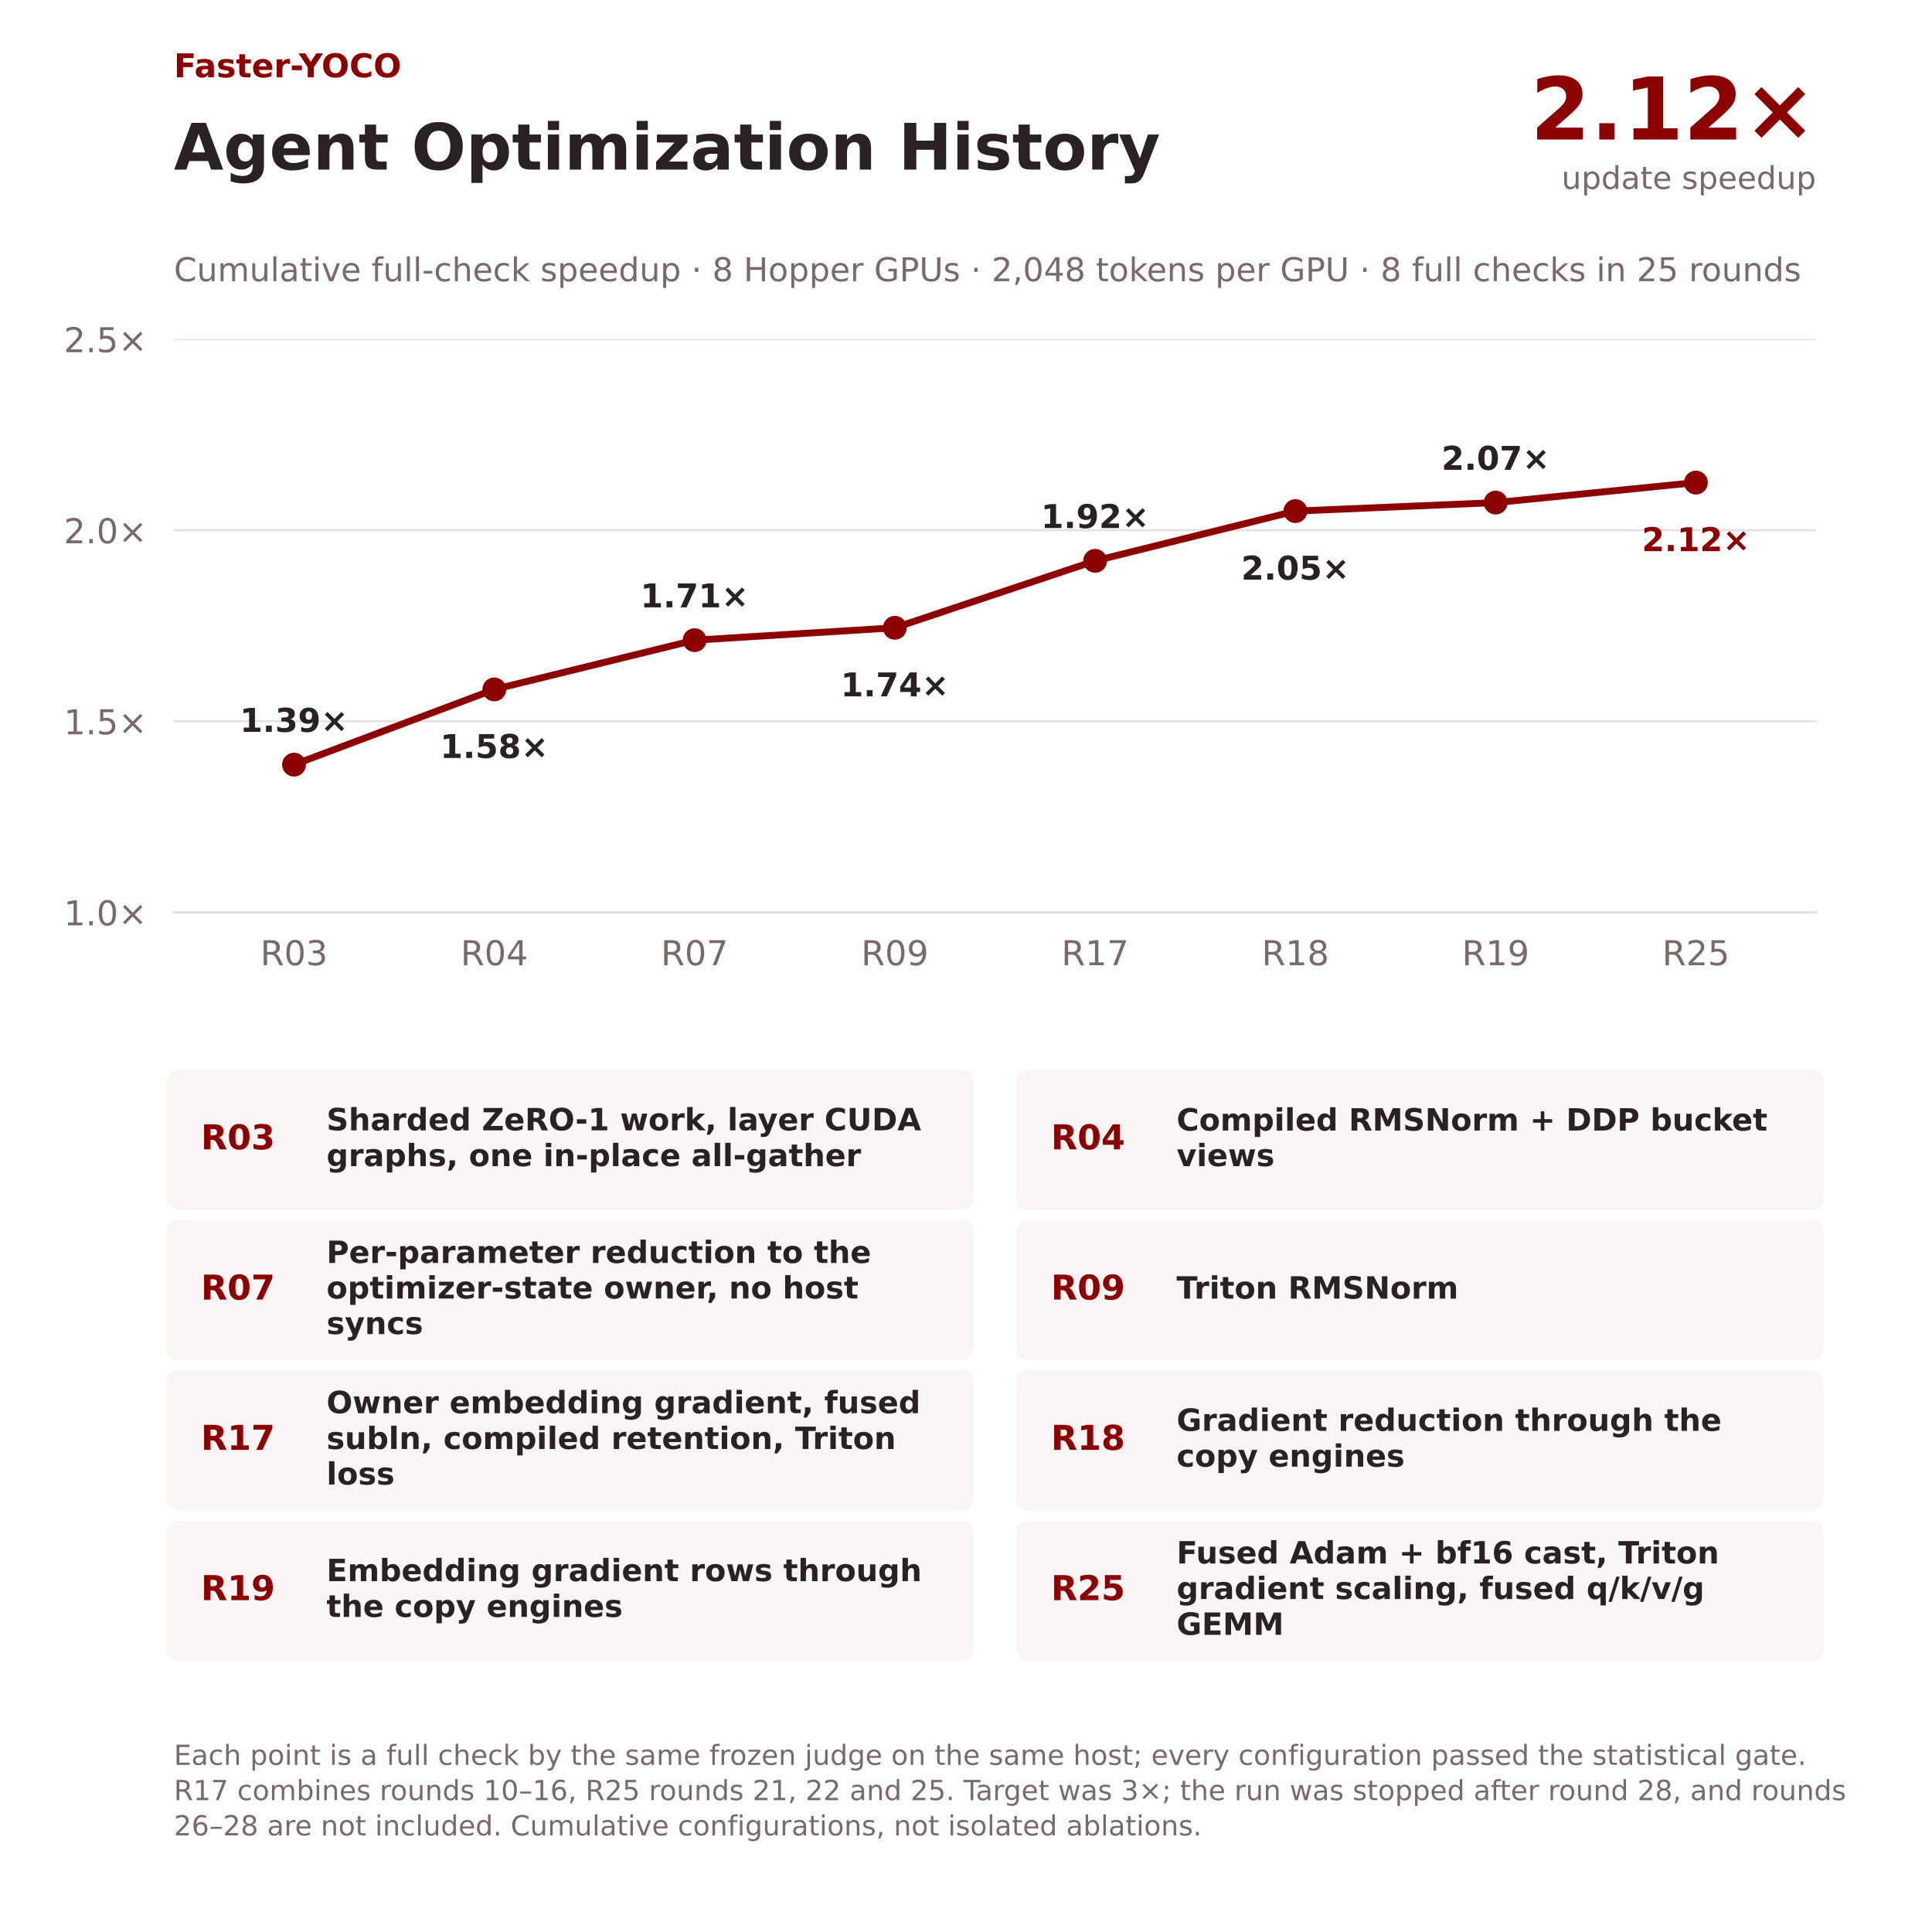
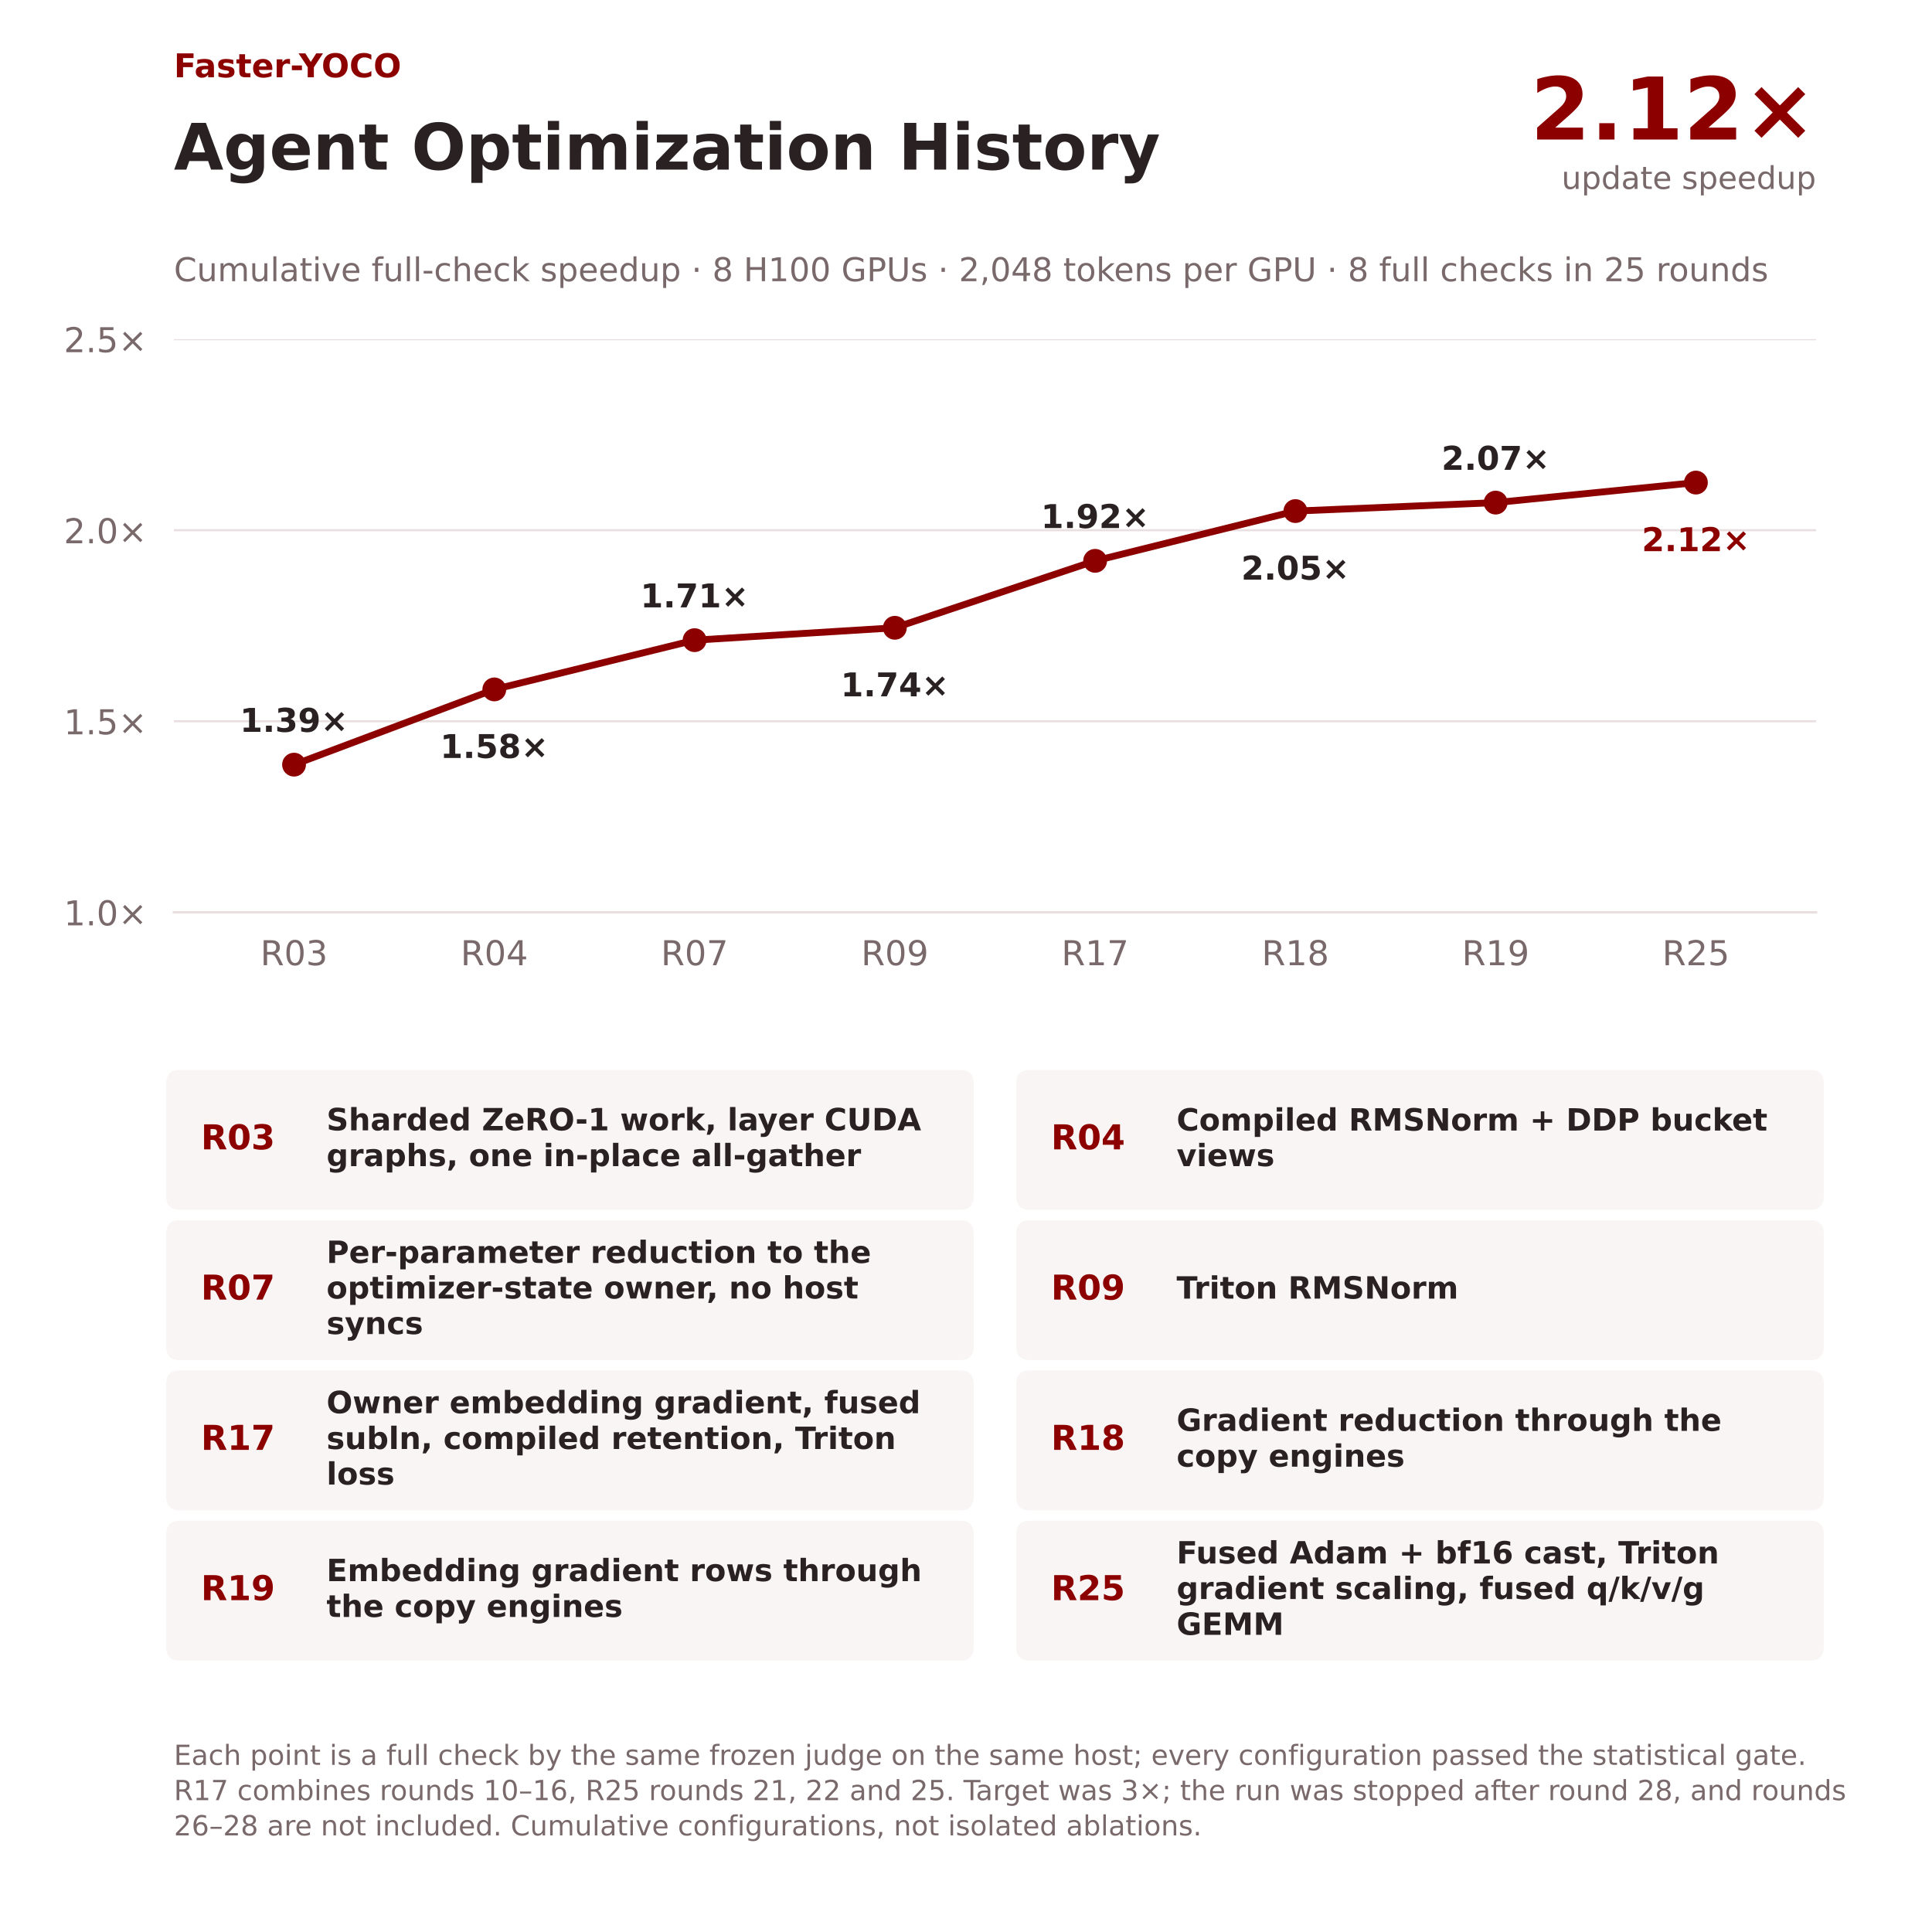
<svg xmlns="http://www.w3.org/2000/svg" xmlns:xlink="http://www.w3.org/1999/xlink" width="648pt" height="648pt" viewBox="0 0 648 648" version="1.1">
  <defs>
    <style type="text/css">*{stroke-linejoin: round; stroke-linecap: butt}</style>
  </defs>
  <g id="figure_1">
    <g id="patch_1">
      <path d="M 0 648 L 648 648 L 648 0 L 0 0 z " style="fill: #ffffff" />
    </g>
    <g id="axes_1">
      <g id="patch_2">
        <path d="M 58.32 306 L 609.12 306 L 609.12 113.76 L 58.32 113.76 z " style="fill: #ffffff" />
      </g>
      <g id="matplotlib.axis_1">
        <g id="xtick_1">
          <g id="line2d_1" />
          <g id="text_1">
            <text style="fill: #79696b; font: 11.5px 'DejaVu Sans'; text-anchor: middle" x="98.622" y="323.738" transform="rotate(-0 98.62244 323.7382)">R03</text>
          </g>
        </g>
        <g id="xtick_2">
          <g id="line2d_2" />
          <g id="text_2">
            <text style="fill: #79696b; font: 11.5px 'DejaVu Sans'; text-anchor: middle" x="165.793" y="323.738" transform="rotate(-0 165.7932 323.7382)">R04</text>
          </g>
        </g>
        <g id="xtick_3">
          <g id="line2d_3" />
          <g id="text_3">
            <text style="fill: #79696b; font: 11.5px 'DejaVu Sans'; text-anchor: middle" x="232.964" y="323.738" transform="rotate(-0 232.9639 323.7382)">R07</text>
          </g>
        </g>
        <g id="xtick_4">
          <g id="line2d_4" />
          <g id="text_4">
            <text style="fill: #79696b; font: 11.5px 'DejaVu Sans'; text-anchor: middle" x="300.135" y="323.738" transform="rotate(-0 300.1346 323.7382)">R09</text>
          </g>
        </g>
        <g id="xtick_5">
          <g id="line2d_5" />
          <g id="text_5">
            <text style="fill: #79696b; font: 11.5px 'DejaVu Sans'; text-anchor: middle" x="367.305" y="323.738" transform="rotate(-0 367.3054 323.7382)">R17</text>
          </g>
        </g>
        <g id="xtick_6">
          <g id="line2d_6" />
          <g id="text_6">
            <text style="fill: #79696b; font: 11.5px 'DejaVu Sans'; text-anchor: middle" x="434.476" y="323.738" transform="rotate(-0 434.4761 323.7382)">R18</text>
          </g>
        </g>
        <g id="xtick_7">
          <g id="line2d_7" />
          <g id="text_7">
            <text style="fill: #79696b; font: 11.5px 'DejaVu Sans'; text-anchor: middle" x="501.647" y="323.738" transform="rotate(-0 501.6468 323.7382)">R19</text>
          </g>
        </g>
        <g id="xtick_8">
          <g id="line2d_8" />
          <g id="text_8">
            <text style="fill: #79696b; font: 11.5px 'DejaVu Sans'; text-anchor: middle" x="568.818" y="323.738" transform="rotate(-0 568.8176 323.7382)">R25</text>
          </g>
        </g>
      </g>
      <g id="matplotlib.axis_2">
        <g id="ytick_1">
          <g id="line2d_9">
            <path d="M 58.32 306 L 609.12 306 " clip-path="url(#p0d6f82f4ac)" style="fill: none; stroke: #eadfe0; stroke-width: 0.7; stroke-linecap: square" />
          </g>
          <g id="line2d_10" />
          <g id="text_9">
            <text style="fill: #79696b; font: 11.5px 'DejaVu Sans'; text-anchor: end" x="49.32" y="310.369" transform="rotate(-0 49.32 310.3691)">1.0×</text>
          </g>
        </g>
        <g id="ytick_2">
          <g id="line2d_11">
            <path d="M 58.32 241.92 L 609.12 241.92 " clip-path="url(#p0d6f82f4ac)" style="fill: none; stroke: #eadfe0; stroke-width: 0.7; stroke-linecap: square" />
          </g>
          <g id="line2d_12" />
          <g id="text_10">
            <text style="fill: #79696b; font: 11.5px 'DejaVu Sans'; text-anchor: end" x="49.32" y="246.289" transform="rotate(-0 49.32 246.2891)">1.5×</text>
          </g>
        </g>
        <g id="ytick_3">
          <g id="line2d_13">
            <path d="M 58.32 177.84 L 609.12 177.84 " clip-path="url(#p0d6f82f4ac)" style="fill: none; stroke: #eadfe0; stroke-width: 0.7; stroke-linecap: square" />
          </g>
          <g id="line2d_14" />
          <g id="text_11">
            <text style="fill: #79696b; font: 11.5px 'DejaVu Sans'; text-anchor: end" x="49.32" y="182.209" transform="rotate(-0 49.32 182.2091)">2.0×</text>
          </g>
        </g>
        <g id="ytick_4">
          <g id="line2d_15">
            <path d="M 58.32 113.76 L 609.12 113.76 " clip-path="url(#p0d6f82f4ac)" style="fill: none; stroke: #eadfe0; stroke-width: 0.7; stroke-linecap: square" />
          </g>
          <g id="line2d_16" />
          <g id="text_12">
            <text style="fill: #79696b; font: 11.5px 'DejaVu Sans'; text-anchor: end" x="49.32" y="118.129" transform="rotate(-0 49.32 118.1291)">2.5×</text>
          </g>
        </g>
      </g>
      <g id="line2d_17">
        <path d="M 98.622 256.466 L 165.793 231.231 L 232.964 214.712 L 300.135 210.559 L 367.305 188.106 L 434.476 171.419 L 501.647 168.574 L 568.818 161.858 " clip-path="url(#p0d6f82f4ac)" style="fill: none; stroke: #8c0000; stroke-width: 2.3; stroke-linecap: square" />
      </g>
      <g id="patch_3">
        <path d="M 58.32 306 L 609.12 306 " style="fill: none; stroke: #eadfe0; stroke-width: 0.8; stroke-linejoin: miter; stroke-linecap: square" />
      </g>
      <g id="line2d_18">
        <defs>
          <path id="mf268bbea29" d="M 0 3.5 C 0.928 3.5 1.819 3.131 2.475 2.475 C 3.131 1.819 3.5 0.928 3.5 0 C 3.5 -0.928 3.131 -1.819 2.475 -2.475 C 1.819 -3.131 0.928 -3.5 0 -3.5 C -0.928 -3.5 -1.819 -3.131 -2.475 -2.475 C -3.131 -1.819 -3.5 -0.928 -3.5 0 C -3.5 0.928 -3.131 1.819 -2.475 2.475 C -1.819 3.131 -0.928 3.5 0 3.5 z " style="stroke: #8c0000" />
        </defs>
        <g clip-path="url(#p0d6f82f4ac)">
          <use xlink:href="#mf268bbea29" x="98.622" y="256.466" style="fill: #8c0000; stroke: #8c0000" />
          <use xlink:href="#mf268bbea29" x="165.793" y="231.231" style="fill: #8c0000; stroke: #8c0000" />
          <use xlink:href="#mf268bbea29" x="232.964" y="214.712" style="fill: #8c0000; stroke: #8c0000" />
          <use xlink:href="#mf268bbea29" x="300.135" y="210.559" style="fill: #8c0000; stroke: #8c0000" />
          <use xlink:href="#mf268bbea29" x="367.305" y="188.106" style="fill: #8c0000; stroke: #8c0000" />
          <use xlink:href="#mf268bbea29" x="434.476" y="171.419" style="fill: #8c0000; stroke: #8c0000" />
          <use xlink:href="#mf268bbea29" x="501.647" y="168.574" style="fill: #8c0000; stroke: #8c0000" />
          <use xlink:href="#mf268bbea29" x="568.818" y="161.858" style="fill: #8c0000; stroke: #8c0000" />
        </g>
      </g>
      <g id="text_13">
        <text style="fill: #292122; font: 700 11px 'DejaVu Sans'; text-anchor: middle" x="98.622" y="245.466" transform="rotate(-0 98.62244 245.4662)">1.39×</text>
      </g>
      <g id="text_14">
        <text style="fill: #292122; font: 700 11px 'DejaVu Sans'; text-anchor: middle" x="165.793" y="254.231" transform="rotate(-0 165.7932 254.2315)">1.58×</text>
      </g>
      <g id="text_15">
        <text style="fill: #292122; font: 700 11px 'DejaVu Sans'; text-anchor: middle" x="232.964" y="203.712" transform="rotate(-0 232.9639 203.7116)">1.71×</text>
      </g>
      <g id="text_16">
        <text style="fill: #292122; font: 700 11px 'DejaVu Sans'; text-anchor: middle" x="300.135" y="233.559" transform="rotate(-0 300.1346 233.5592)">1.74×</text>
      </g>
      <g id="text_17">
        <text style="fill: #292122; font: 700 11px 'DejaVu Sans'; text-anchor: middle" x="367.305" y="177.106" transform="rotate(-0 367.3054 177.1056)">1.92×</text>
      </g>
      <g id="text_18">
        <text style="fill: #292122; font: 700 11px 'DejaVu Sans'; text-anchor: middle" x="434.476" y="194.419" transform="rotate(-0 434.4761 194.4192)">2.05×</text>
      </g>
      <g id="text_19">
        <text style="fill: #292122; font: 700 11px 'DejaVu Sans'; text-anchor: middle" x="501.647" y="157.574" transform="rotate(-0 501.6468 157.574)">2.07×</text>
      </g>
      <g id="text_20">
        <text style="fill: #8c0000; font: 700 11px 'DejaVu Sans'; text-anchor: middle" x="568.818" y="184.858" transform="rotate(-0 568.8176 184.8584)">2.12×</text>
      </g>
    </g>
    <g id="patch_4">
      <path d="M 60.264 405.792 L 322.056 405.792 Q 326.592 405.792 326.592 401.256 L 326.592 363.384 Q 326.592 358.848 322.056 358.848 L 60.264 358.848 Q 55.728 358.848 55.728 363.384 L 55.728 401.256 Q 55.728 405.792 60.264 405.792 z " style="fill: #faf5f5" />
    </g>
    <g id="patch_5">
      <path d="M 345.384 405.792 L 607.176 405.792 Q 611.712 405.792 611.712 401.256 L 611.712 363.384 Q 611.712 358.848 607.176 358.848 L 345.384 358.848 Q 340.848 358.848 340.848 363.384 L 340.848 401.256 Q 340.848 405.792 345.384 405.792 z " style="fill: #faf5f5" />
    </g>
    <g id="patch_6">
      <path d="M 60.264 456.192 L 322.056 456.192 Q 326.592 456.192 326.592 451.656 L 326.592 413.784 Q 326.592 409.248 322.056 409.248 L 60.264 409.248 Q 55.728 409.248 55.728 413.784 L 55.728 451.656 Q 55.728 456.192 60.264 456.192 z " style="fill: #faf5f5" />
    </g>
    <g id="patch_7">
      <path d="M 345.384 456.192 L 607.176 456.192 Q 611.712 456.192 611.712 451.656 L 611.712 413.784 Q 611.712 409.248 607.176 409.248 L 345.384 409.248 Q 340.848 409.248 340.848 413.784 L 340.848 451.656 Q 340.848 456.192 345.384 456.192 z " style="fill: #faf5f5" />
    </g>
    <g id="patch_8">
      <path d="M 60.264 506.592 L 322.056 506.592 Q 326.592 506.592 326.592 502.056 L 326.592 464.184 Q 326.592 459.648 322.056 459.648 L 60.264 459.648 Q 55.728 459.648 55.728 464.184 L 55.728 502.056 Q 55.728 506.592 60.264 506.592 z " style="fill: #faf5f5" />
    </g>
    <g id="patch_9">
      <path d="M 345.384 506.592 L 607.176 506.592 Q 611.712 506.592 611.712 502.056 L 611.712 464.184 Q 611.712 459.648 607.176 459.648 L 345.384 459.648 Q 340.848 459.648 340.848 464.184 L 340.848 502.056 Q 340.848 506.592 345.384 506.592 z " style="fill: #faf5f5" />
    </g>
    <g id="patch_10">
      <path d="M 60.264 556.992 L 322.056 556.992 Q 326.592 556.992 326.592 552.456 L 326.592 514.584 Q 326.592 510.048 322.056 510.048 L 60.264 510.048 Q 55.728 510.048 55.728 514.584 L 55.728 552.456 Q 55.728 556.992 60.264 556.992 z " style="fill: #faf5f5" />
    </g>
    <g id="patch_11">
      <path d="M 345.384 556.992 L 607.176 556.992 Q 611.712 556.992 611.712 552.456 L 611.712 514.584 Q 611.712 510.048 607.176 510.048 L 345.384 510.048 Q 340.848 510.048 340.848 514.584 L 340.848 552.456 Q 340.848 556.992 345.384 556.992 z " style="fill: #faf5f5" />
    </g>
    <g id="text_21">
      <text style="fill: #8c0000; font: 700 11px 'DejaVu Sans'; text-anchor: start" x="58.32" y="25.92" transform="rotate(-0 58.32 25.92)">Faster-YOCO</text>
    </g>
    <g id="text_22">
      <text style="fill: #292122; font: 700 21.5px 'DejaVu Sans'; text-anchor: start" x="58.32" y="56.88" transform="rotate(-0 58.32 56.88)">Agent Optimization History</text>
    </g>
    <g id="text_23">
      <text style="fill: #8c0000; font: 700 29px 'DejaVu Sans'; text-anchor: end" x="609.12" y="46.8" transform="rotate(-0 609.12 46.8)">2.12×</text>
    </g>
    <g id="text_24">
      <text style="fill: #79696b; font: 10.5px 'DejaVu Sans'; text-anchor: end" x="609.12" y="63.36" transform="rotate(-0 609.12 63.36)">update speedup</text>
    </g>
    <g id="text_25">
-       <text style="fill: #79696b; font: 11px 'DejaVu Sans'; text-anchor: start" x="58.32" y="94.32" transform="rotate(-0 58.32 94.32)">Cumulative full-check speedup · 8 Hopper GPUs · 2,048 tokens per GPU · 8 full checks in 25 rounds</text>
+       <text style="fill: #79696b; font: 11px 'DejaVu Sans'; text-anchor: start" x="58.32" y="94.32" transform="rotate(-0 58.32 94.32)">Cumulative full-check speedup · 8 H100 GPUs · 2,048 tokens per GPU · 8 full checks in 25 rounds</text>
    </g>
    <g id="text_26">
      <text style="fill: #8c0000; font: 700 11.5px 'DejaVu Sans'; text-anchor: start" x="67.392" y="385.493" transform="rotate(-0 67.392 385.4933)">R03</text>
    </g>
    <g id="text_27">
      <text style="fill: #292122; font: 700 10.3px 'DejaVu Sans'" transform="translate(109.512 379.1192)">Sharded ZeRO-1 work, layer CUDA</text>
      <text style="fill: #292122; font: 700 10.3px 'DejaVu Sans'" transform="translate(109.512 391.1247)">graphs, one in-place all-gather</text>
    </g>
    <g id="text_28">
      <text style="fill: #8c0000; font: 700 11.5px 'DejaVu Sans'; text-anchor: start" x="352.512" y="385.493" transform="rotate(-0 352.512 385.4933)">R04</text>
    </g>
    <g id="text_29">
      <text style="fill: #292122; font: 700 10.3px 'DejaVu Sans'" transform="translate(394.632 379.1996)">Compiled RMSNorm + DDP bucket</text>
      <text style="fill: #292122; font: 700 10.3px 'DejaVu Sans'" transform="translate(394.632 391.1247)">views</text>
    </g>
    <g id="text_30">
      <text style="fill: #8c0000; font: 700 11.5px 'DejaVu Sans'; text-anchor: start" x="67.392" y="435.893" transform="rotate(-0 67.392 435.8933)">R07</text>
    </g>
    <g id="text_31">
      <text style="fill: #292122; font: 700 10.3px 'DejaVu Sans'" transform="translate(109.512 423.5969)">Per-parameter reduction to the</text>
      <text style="fill: #292122; font: 700 10.3px 'DejaVu Sans'" transform="translate(109.512 435.5219)">optimizer-state owner, no host</text>
      <text style="fill: #292122; font: 700 10.3px 'DejaVu Sans'" transform="translate(109.512 447.447)">syncs</text>
    </g>
    <g id="text_32">
      <text style="fill: #8c0000; font: 700 11.5px 'DejaVu Sans'; text-anchor: start" x="352.512" y="435.893" transform="rotate(-0 352.512 435.8933)">R09</text>
    </g>
    <g id="text_33">
      <text style="fill: #292122; font: 700 10.3px 'DejaVu Sans'; text-anchor: start" x="394.632" y="435.562" transform="rotate(-0 394.632 435.5622)">Triton RMSNorm</text>
    </g>
    <g id="text_34">
      <text style="fill: #8c0000; font: 700 11.5px 'DejaVu Sans'; text-anchor: start" x="67.392" y="486.293" transform="rotate(-0 67.392 486.2933)">R17</text>
    </g>
    <g id="text_35">
      <text style="fill: #292122; font: 700 10.3px 'DejaVu Sans'" transform="translate(109.512 473.9969)">Owner embedding gradient, fused</text>
      <text style="fill: #292122; font: 700 10.3px 'DejaVu Sans'" transform="translate(109.512 486.0024)">subln, compiled retention, Triton</text>
      <text style="fill: #292122; font: 700 10.3px 'DejaVu Sans'" transform="translate(109.512 497.9275)">loss</text>
    </g>
    <g id="text_36">
      <text style="fill: #8c0000; font: 700 11.5px 'DejaVu Sans'; text-anchor: start" x="352.512" y="486.293" transform="rotate(-0 352.512 486.2933)">R18</text>
    </g>
    <g id="text_37">
      <text style="fill: #292122; font: 700 10.3px 'DejaVu Sans'" transform="translate(394.632 479.9192)">Gradient reduction through the</text>
      <text style="fill: #292122; font: 700 10.3px 'DejaVu Sans'" transform="translate(394.632 491.9247)">copy engines</text>
    </g>
    <g id="text_38">
      <text style="fill: #8c0000; font: 700 11.5px 'DejaVu Sans'; text-anchor: start" x="67.392" y="536.693" transform="rotate(-0 67.392 536.6933)">R19</text>
    </g>
    <g id="text_39">
      <text style="fill: #292122; font: 700 10.3px 'DejaVu Sans'" transform="translate(109.512 530.3192)">Embedding gradient rows through</text>
      <text style="fill: #292122; font: 700 10.3px 'DejaVu Sans'" transform="translate(109.512 542.3247)">the copy engines</text>
    </g>
    <g id="text_40">
      <text style="fill: #8c0000; font: 700 11.5px 'DejaVu Sans'; text-anchor: start" x="352.512" y="536.693" transform="rotate(-0 352.512 536.6933)">R25</text>
    </g>
    <g id="text_41">
      <text style="fill: #292122; font: 700 10.3px 'DejaVu Sans'" transform="translate(394.632 524.3969)">Fused Adam + bf16 cast, Triton</text>
      <text style="fill: #292122; font: 700 10.3px 'DejaVu Sans'" transform="translate(394.632 536.3219)">gradient scaling, fused q/k/v/g</text>
      <text style="fill: #292122; font: 700 10.3px 'DejaVu Sans'" transform="translate(394.632 548.3275)">GEMM</text>
    </g>
    <g id="text_42">
      <text style="fill: #79696b; font: 9.3px 'DejaVu Sans'" transform="translate(58.32 591.9455)">Each point is a full check by the same frozen judge on the same host; every configuration passed the statistical gate.</text>
      <text style="fill: #79696b; font: 9.3px 'DejaVu Sans'" transform="translate(58.32 603.7727)">R17 combines rounds 10–16, R25 rounds 21, 22 and 25. Target was 3×; the run was stopped after round 28, and rounds</text>
      <text style="fill: #79696b; font: 9.3px 'DejaVu Sans'" transform="translate(58.32 615.6)">26–28 are not included. Cumulative configurations, not isolated ablations.</text>
    </g>
  </g>
  <defs>
    <clipPath id="p0d6f82f4ac">
      <rect x="58.32" y="113.76" width="550.8" height="192.24" />
    </clipPath>
  </defs>
</svg>
